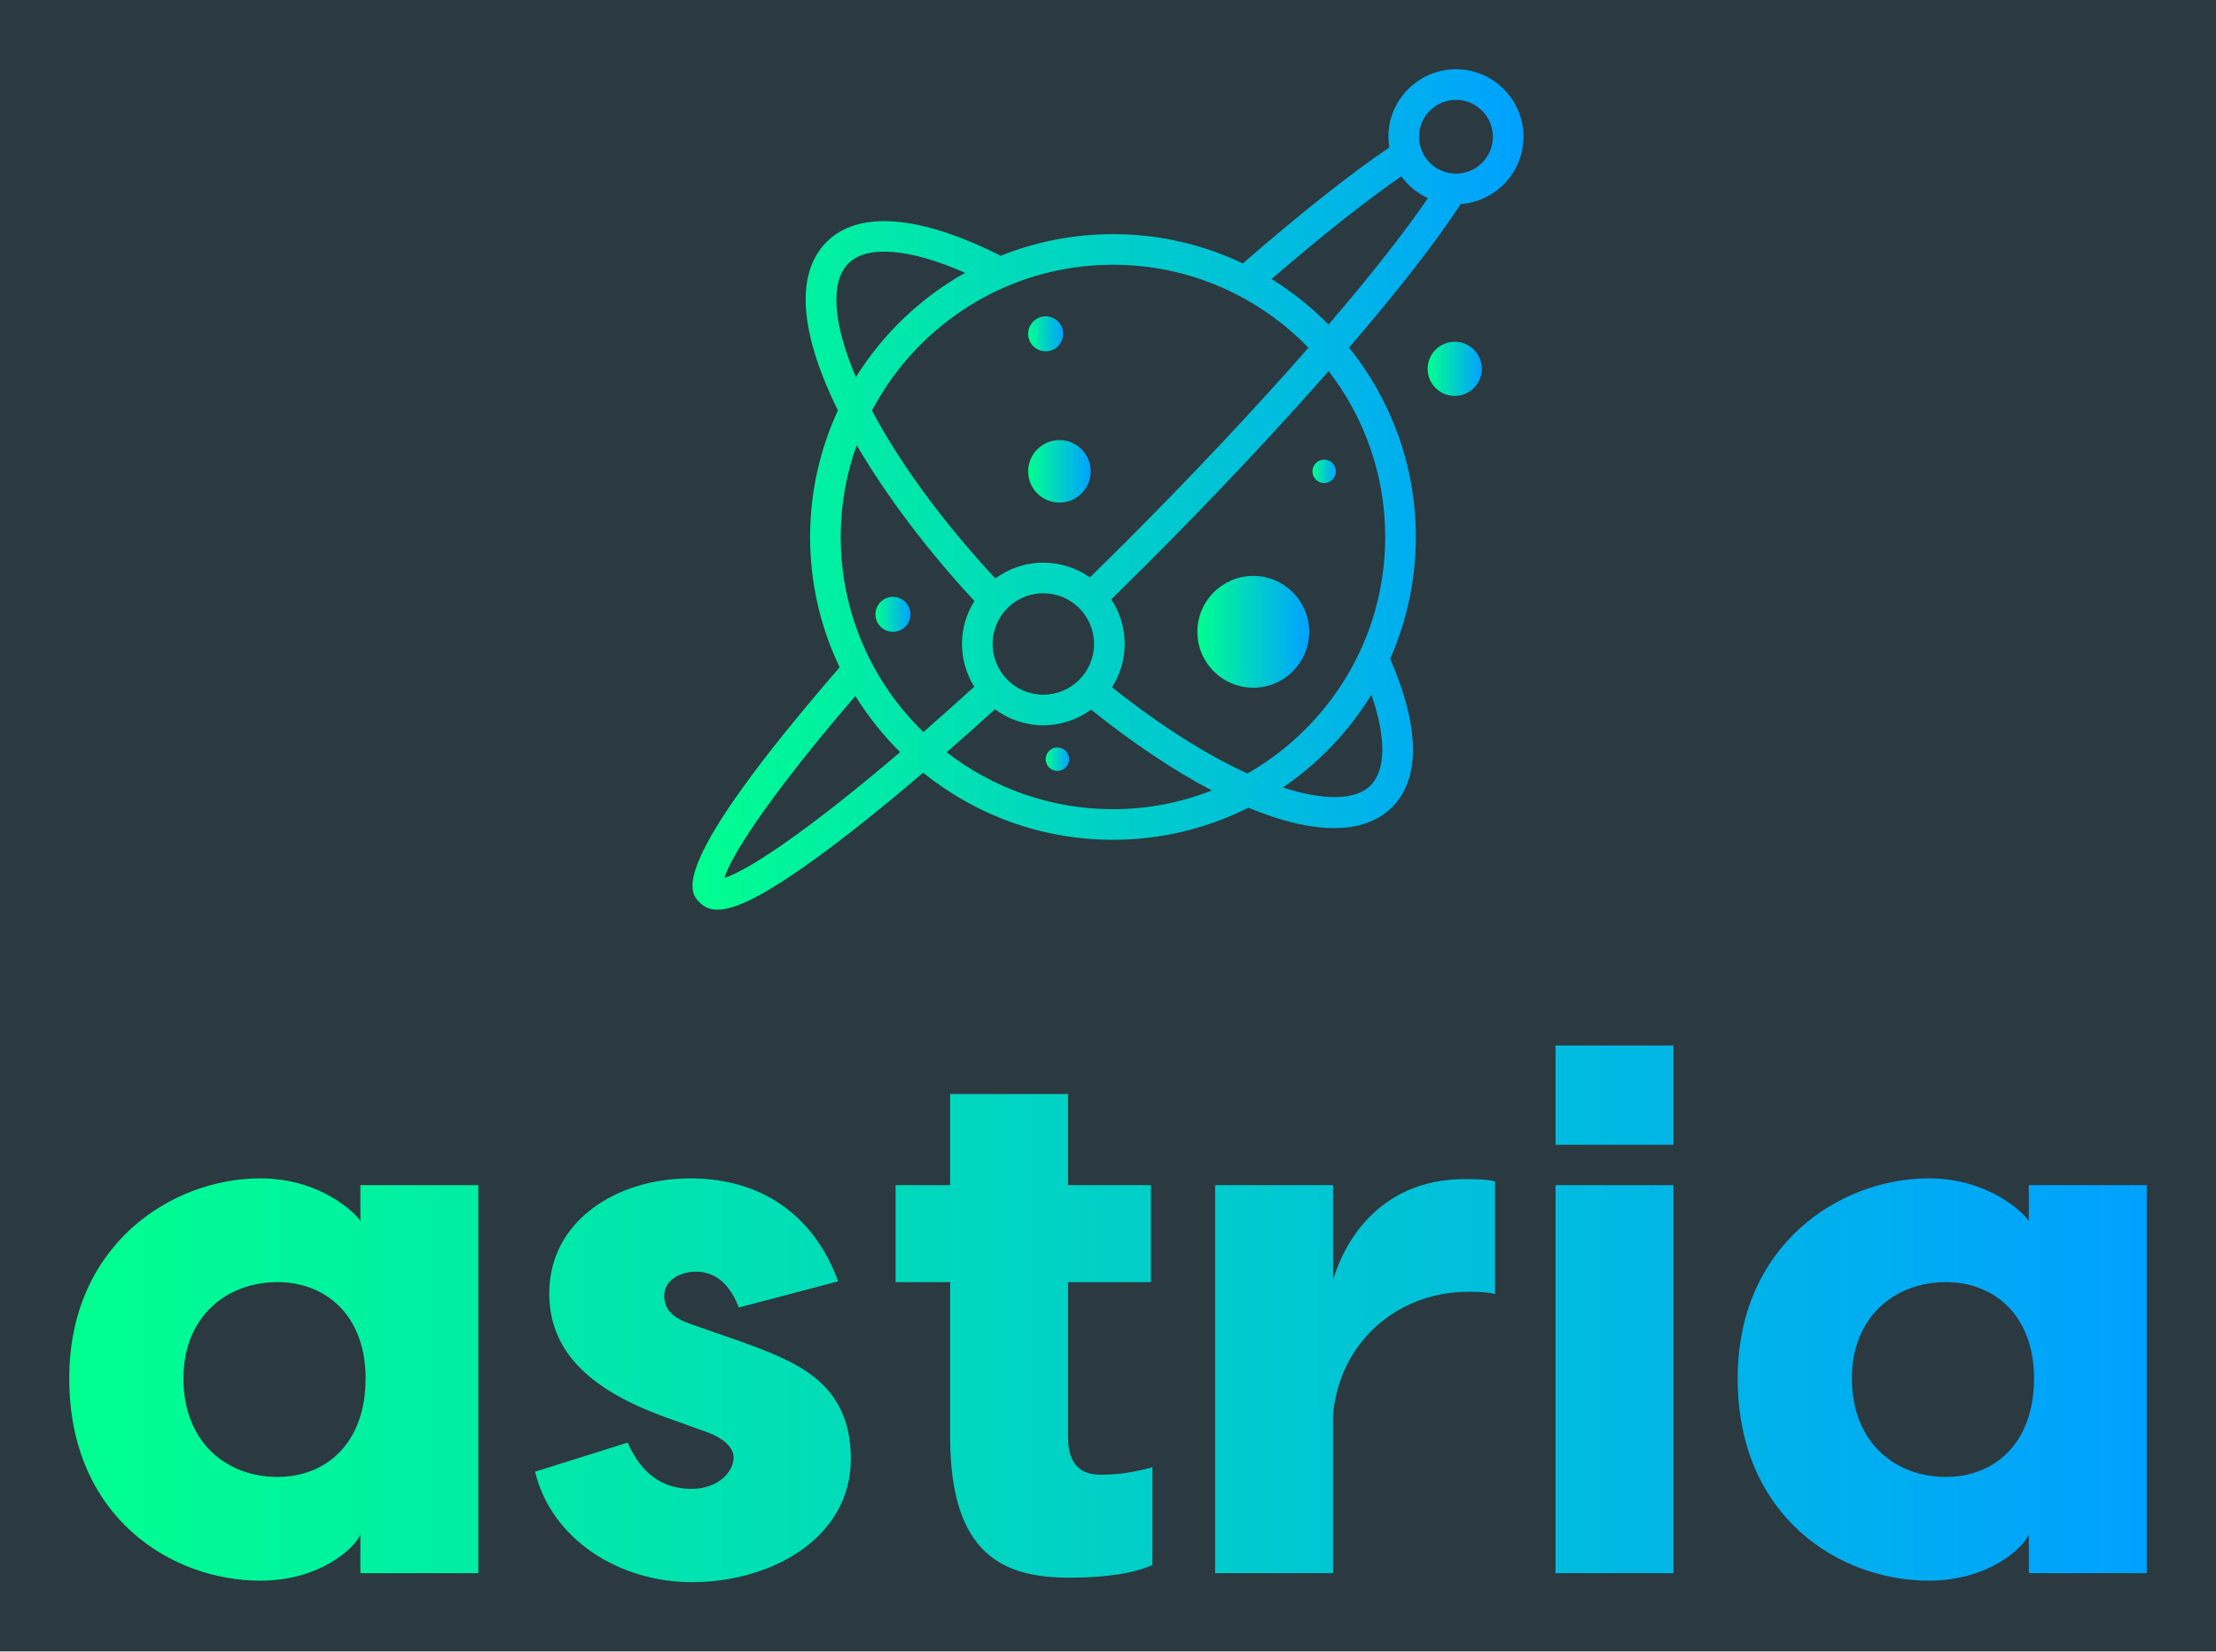
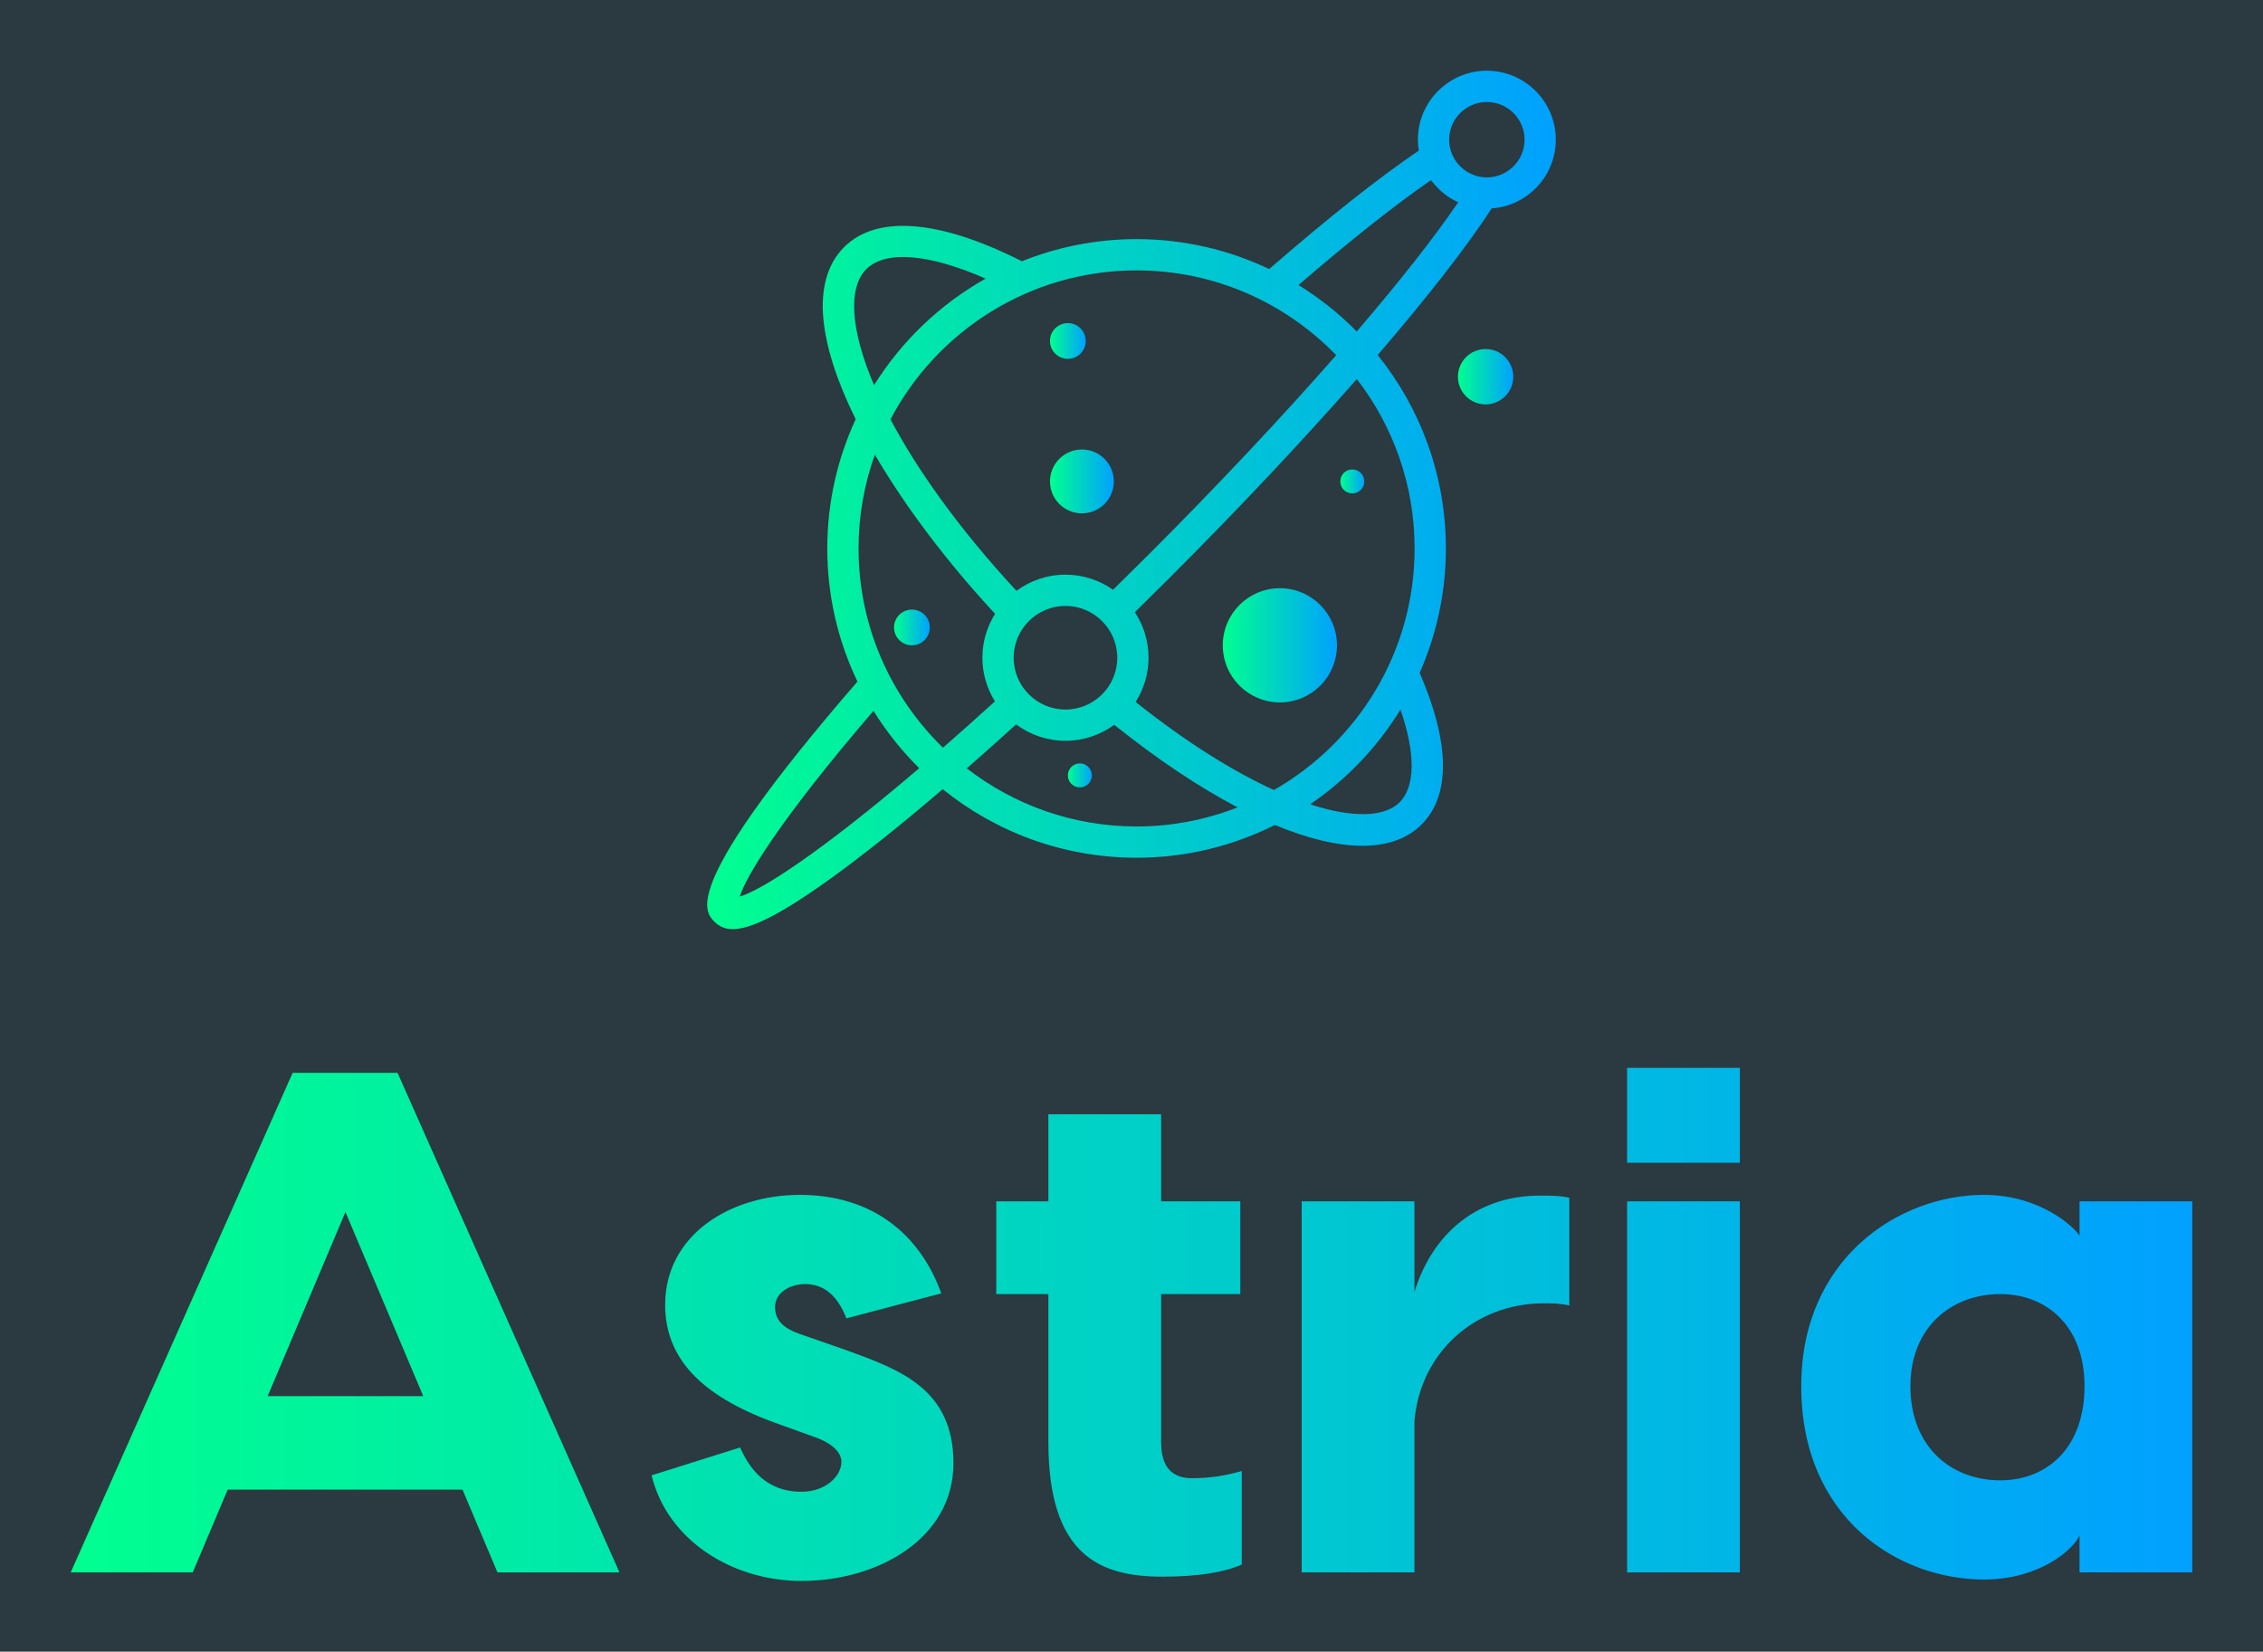
- <svg xmlns="http://www.w3.org/2000/svg" version="1.1" width="3200" height="2385.063" viewBox="0 0 3200 2385.063">
-   <rect fill="#2b3940" width="3200" height="2385.063" />
+ <svg xmlns="http://www.w3.org/2000/svg" version="1.1" width="3200" height="2335.53" viewBox="0 0 3200 2335.53">
+   <rect fill="#2b3940" width="3200" height="2335.53" />
  <g transform="scale(10) translate(10, 10)">
-     <defs id="SvgjsDefs1464">
-       <linearGradient id="SvgjsLinearGradient1469">
-         <stop id="SvgjsStop1470" stop-color="#00ff8f" offset="0" />
-         <stop id="SvgjsStop1471" stop-color="#00a1ff" offset="1" />
+     <defs id="SvgjsDefs1243">
+       <linearGradient id="SvgjsLinearGradient1248">
+         <stop id="SvgjsStop1249" stop-color="#00ff8f" offset="0" />
+         <stop id="SvgjsStop1250" stop-color="#00a1ff" offset="1" />
      </linearGradient>
-       <linearGradient id="SvgjsLinearGradient1472">
-         <stop id="SvgjsStop1473" stop-color="#00ff8f" offset="0" />
-         <stop id="SvgjsStop1474" stop-color="#00a1ff" offset="1" />
+       <linearGradient id="SvgjsLinearGradient1251">
+         <stop id="SvgjsStop1252" stop-color="#00ff8f" offset="0" />
+         <stop id="SvgjsStop1253" stop-color="#00a1ff" offset="1" />
      </linearGradient>
    </defs>
-     <g id="SvgjsG1465" featureKey="7KWit6-0" transform="matrix(1.359093,0,0,1.359093,85.3304,-5.782942)" fill="url(#SvgjsLinearGradient1469)">
+     <g id="SvgjsG1244" featureKey="7KWit6-0" transform="matrix(1.359093,0,0,1.359093,85.3304,-5.782942)" fill="url(#SvgjsLinearGradient1248)">
      <path d="M84.554,4.255c-3.956,0-7.176,3.219-7.176,7.174c0,0.387,0.039,0.765,0.099,1.135c-4.092,2.764-9.443,7-15.568,12.325  c-4.184-1.993-8.861-3.113-13.796-3.113c-4.216,0-8.241,0.823-11.934,2.303c-8.546-4.33-15.099-4.867-18.489-1.478  c-3.615,3.615-2.559,10.319,1.195,17.912c-1.891,4.094-2.954,8.646-2.954,13.445c0,4.956,1.127,9.652,3.138,13.851  C0.588,89.162,3.108,91.712,4.198,92.802c0.469,0.469,1.055,0.767,1.897,0.767c1.784,0,4.716-1.335,10.114-5.214  c3.358-2.414,7.331-5.58,11.733-9.347c5.522,4.455,12.538,7.131,20.169,7.131c5.171,0,10.056-1.233,14.39-3.409  c3.422,1.423,6.504,2.168,9.096,2.168c2.577,0,4.677-0.725,6.17-2.218c3.033-3.033,2.954-8.486-0.202-15.778  c1.748-3.965,2.728-8.34,2.728-12.943c0-7.611-2.661-14.608-7.095-20.124c5.15-5.988,9.264-11.255,11.862-15.254  c3.721-0.262,6.67-3.365,6.67-7.15C91.73,7.474,88.511,4.255,84.554,4.255z M68.88,33.851c-5.615,6.406-12.317,13.548-19.557,20.787  c-1.203,1.202-2.43,2.414-3.659,3.618c-1.404-0.985-3.109-1.569-4.951-1.569c-1.909,0-3.67,0.63-5.102,1.681  c-5.973-6.453-10.321-12.584-13.106-17.84c4.847-9.204,14.504-15.497,25.608-15.497C56.256,25.03,63.617,28.417,68.88,33.851z   M35.322,65.33c0-2.973,2.418-5.39,5.391-5.39c2.972,0,5.39,2.417,5.39,5.39c0,2.972-2.418,5.389-5.39,5.389  C37.741,70.719,35.322,68.302,35.322,65.33z M19.991,24.902c1.997-1.996,6.534-1.603,12.413,0.984  c-4.737,2.662-8.735,6.486-11.606,11.085C18.316,31.162,18.081,26.812,19.991,24.902z M33.389,60.761  c-0.832,1.326-1.32,2.889-1.32,4.569c0,1.666,0.483,3.22,1.304,4.542c-1.906,1.731-3.707,3.335-5.405,4.817  c-5.411-5.26-8.783-12.608-8.783-20.731c0-3.423,0.602-6.707,1.697-9.756C24.099,49.713,28.496,55.486,33.389,60.761z M6.826,90.183  c0.652-2.084,4.084-7.877,13.913-19.329c1.348,2.176,2.946,4.18,4.756,5.971C15.18,85.626,9.106,89.5,6.826,90.183z M48.112,82.885  c-6.647,0-12.774-2.26-17.665-6.044c1.661-1.451,3.373-2.979,5.129-4.575c1.438,1.066,3.211,1.707,5.136,1.707  c1.897,0,3.649-0.623,5.076-1.663c4.52,3.62,8.853,6.503,12.835,8.59C55.362,82.176,51.82,82.885,48.112,82.885z M75.468,80.378  c-1.517,1.516-4.78,1.675-9.296,0.201c3.787-2.577,6.999-5.942,9.397-9.857C77.141,75.275,77.128,78.719,75.468,80.378z   M77.038,53.958c0,10.755-5.903,20.15-14.637,25.135c-4.148-1.89-9.028-4.896-14.386-9.16c0.844-1.336,1.341-2.911,1.341-4.603  c0-1.752-0.526-3.379-1.424-4.741c1.24-1.215,2.479-2.438,3.691-3.65c7.151-7.151,13.796-14.222,19.403-20.606  C74.791,41.216,77.038,47.327,77.038,53.958z M64.959,26.553c5.377-4.637,10.091-8.369,13.792-10.919  c0.724,0.995,1.693,1.796,2.82,2.314c-2.49,3.659-6.115,8.261-10.553,13.435C69.204,29.542,67.171,27.917,64.959,26.553z   M84.554,15.352c-2.162,0-3.922-1.76-3.922-3.922c0-2.162,1.76-3.92,3.922-3.92c2.163,0,3.923,1.758,3.923,3.92  C88.477,13.592,86.717,15.352,84.554,15.352z" />
      <circle cx="84.426" cy="36.093" r="2.88" />
      <circle cx="63.021" cy="64.038" r="5.941" />
      <circle cx="42.211" cy="77.572" r="1.249" />
      <circle cx="70.555" cy="46.986" r="1.248" />
      <circle cx="40.963" cy="32.373" r="1.861" />
      <circle cx="24.738" cy="62.178" r="1.861" />
      <circle cx="42.425" cy="46.986" r="3.323" />
    </g>
-     <g id="SvgjsG1466" featureKey="ewgXDI-0" transform="matrix(5.389867,0,0,5.389867,-3.772906,109.4154)" fill="url(#SvgjsLinearGradient1472)">
-       <path d="M8.5 9.6 l3.16 0 l0 10.4 l-3.16 0 l0 -1.04 c-0.14 0.36 -1.08 1.24 -2.68 1.24 c-2.38 0 -5.12 -1.7 -5.12 -5.42 c0 -3.58 2.74 -5.36 5.12 -5.36 c1.6 0 2.54 0.92 2.68 1.14 l0 -0.96 z M6.28 17.42 c1.3 0 2.36 -0.9 2.36 -2.64 c0 -1.68 -1.06 -2.58 -2.36 -2.58 c-1.36 0 -2.52 0.92 -2.52 2.58 c0 1.72 1.16 2.64 2.52 2.64 z M18.64 12.88 c-0.28 -0.72 -0.7 -0.96 -1.16 -0.96 c-0.42 0 -0.84 0.24 -0.84 0.64 c0 0.38 0.24 0.6 0.7 0.76 l1.32 0.46 c1.48 0.54 2.98 1.08 2.98 3.16 c0 2.1 -2.1 3.3 -4.26 3.3 c-1.94 0 -3.76 -1.14 -4.2 -2.96 l2.48 -0.78 c0.26 0.58 0.72 1.24 1.72 1.24 c0.68 0 1.12 -0.44 1.12 -0.84 c0 -0.2 -0.16 -0.46 -0.66 -0.66 l-1.22 -0.44 c-2.08 -0.76 -3.06 -1.82 -3.06 -3.3 c0 -1.94 1.8 -3.08 3.78 -3.08 c2.02 0 3.36 1.1 3.96 2.76 z M28.32 17.36 c0.56 0 0.96 -0.08 1.4 -0.2 l0 2.62 c-0.44 0.2 -1.16 0.34 -2.22 0.34 c-1.74 0 -3.2 -0.58 -3.2 -3.78 l0 -4.14 l-1.46 0 l0 -2.6 l1.46 0 l0 -2.44 l3.16 0 l0 2.44 l2.22 0 l0 2.6 l-2.22 0 l0 4.14 c0 0.46 0.12 1.02 0.86 1.02 z M38.08 9.44 c0.28 0 0.56 0 0.82 0.06 l0 3.02 c-0.24 -0.06 -0.52 -0.06 -0.72 -0.06 c-1.92 0 -3.46 1.38 -3.62 3.3 l0 4.24 l-3.16 0 l0 -10.4 l3.16 0 l0 2.54 c0.48 -1.56 1.68 -2.7 3.52 -2.7 z M43.68 5.86 l0 2.66 l-3.16 0 l0 -2.66 l3.16 0 z M43.68 9.6 l0 10.4 l-3.16 0 l0 -10.4 l3.16 0 z M53.2 9.6 l3.16 0 l0 10.4 l-3.16 0 l0 -1.04 c-0.14 0.36 -1.08 1.24 -2.68 1.24 c-2.38 0 -5.12 -1.7 -5.12 -5.42 c0 -3.58 2.74 -5.36 5.12 -5.36 c1.6 0 2.54 0.92 2.68 1.14 l0 -0.96 z M50.98 17.42 c1.3 0 2.36 -0.9 2.36 -2.64 c0 -1.68 -1.06 -2.58 -2.36 -2.58 c-1.36 0 -2.52 0.92 -2.52 2.58 c0 1.72 1.16 2.64 2.52 2.64 z" />
+     <g id="SvgjsG1245" featureKey="ewgXDI-0" transform="matrix(5.045408,0,0,5.045408,-2.018159,111.4339)" fill="url(#SvgjsLinearGradient1251)">
+       <path d="M12.36 20 l-0.98 -2.32 l-6.58 0 l-0.98 2.32 l-3.42 0 l6.22 -14 l2.94 0 l6.22 14 l-3.42 0 z M5.92 15.06 l4.36 0 l-2.18 -5.16 z M22.14 12.88 c-0.28 -0.72 -0.7 -0.96 -1.16 -0.96 c-0.42 0 -0.84 0.24 -0.84 0.64 c0 0.38 0.24 0.6 0.7 0.76 l1.32 0.46 c1.48 0.54 2.98 1.08 2.98 3.16 c0 2.1 -2.1 3.3 -4.26 3.3 c-1.94 0 -3.76 -1.14 -4.2 -2.96 l2.48 -0.78 c0.26 0.58 0.72 1.24 1.72 1.24 c0.68 0 1.12 -0.44 1.12 -0.84 c0 -0.2 -0.16 -0.46 -0.66 -0.66 l-1.22 -0.44 c-2.08 -0.76 -3.06 -1.82 -3.06 -3.3 c0 -1.94 1.8 -3.08 3.78 -3.08 c2.02 0 3.36 1.1 3.96 2.76 z M31.82 17.36 c0.56 0 0.96 -0.08 1.4 -0.2 l0 2.62 c-0.44 0.2 -1.16 0.34 -2.22 0.34 c-1.74 0 -3.2 -0.58 -3.2 -3.78 l0 -4.14 l-1.46 0 l0 -2.6 l1.46 0 l0 -2.44 l3.16 0 l0 2.44 l2.22 0 l0 2.6 l-2.22 0 l0 4.14 c0 0.46 0.12 1.02 0.86 1.02 z M41.58 9.44 c0.28 0 0.56 0 0.82 0.06 l0 3.02 c-0.24 -0.06 -0.52 -0.06 -0.72 -0.06 c-1.92 0 -3.46 1.38 -3.62 3.3 l0 4.24 l-3.16 0 l0 -10.4 l3.16 0 l0 2.54 c0.48 -1.56 1.68 -2.7 3.52 -2.7 z M47.18 5.86 l0 2.66 l-3.16 0 l0 -2.66 l3.16 0 z M47.18 9.6 l0 10.4 l-3.16 0 l0 -10.4 l3.16 0 z M56.7 9.6 l3.16 0 l0 10.4 l-3.16 0 l0 -1.04 c-0.14 0.36 -1.08 1.24 -2.68 1.24 c-2.38 0 -5.12 -1.7 -5.12 -5.42 c0 -3.58 2.74 -5.36 5.12 -5.36 c1.6 0 2.54 0.92 2.68 1.14 l0 -0.96 z M54.48 17.42 c1.3 0 2.36 -0.9 2.36 -2.64 c0 -1.68 -1.06 -2.58 -2.36 -2.58 c-1.36 0 -2.52 0.92 -2.52 2.58 c0 1.72 1.16 2.64 2.52 2.64 z" />
    </g>
  </g>
</svg>
